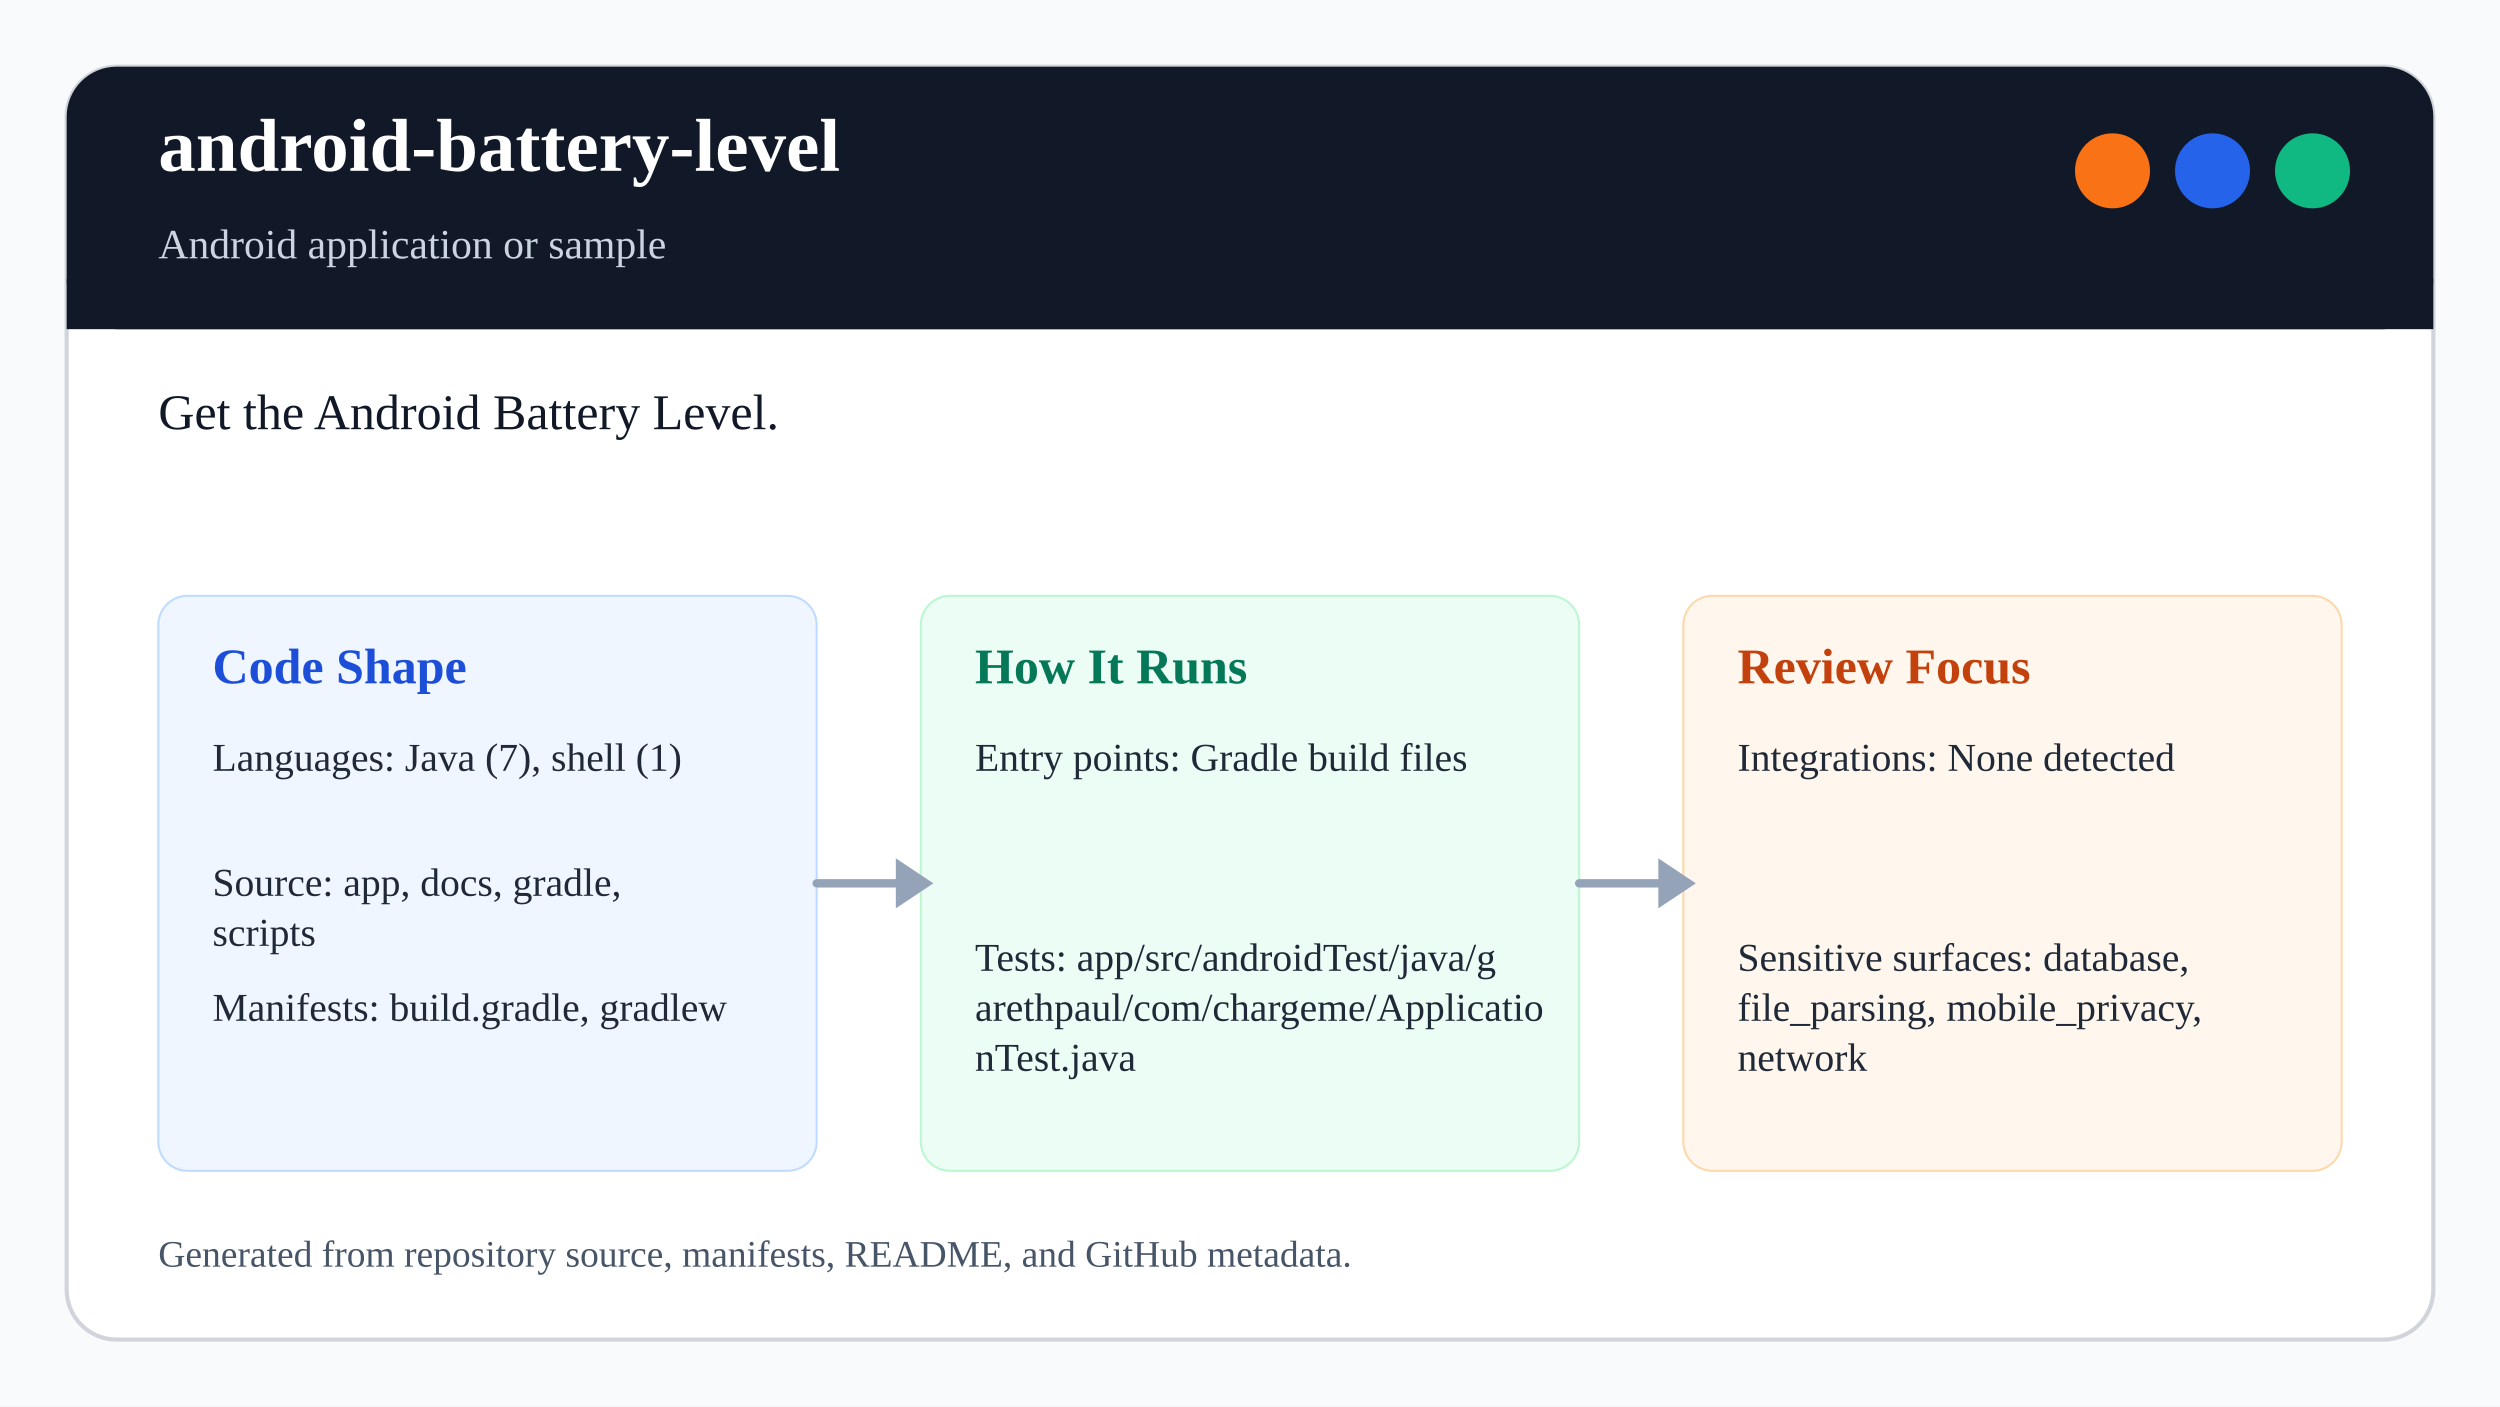
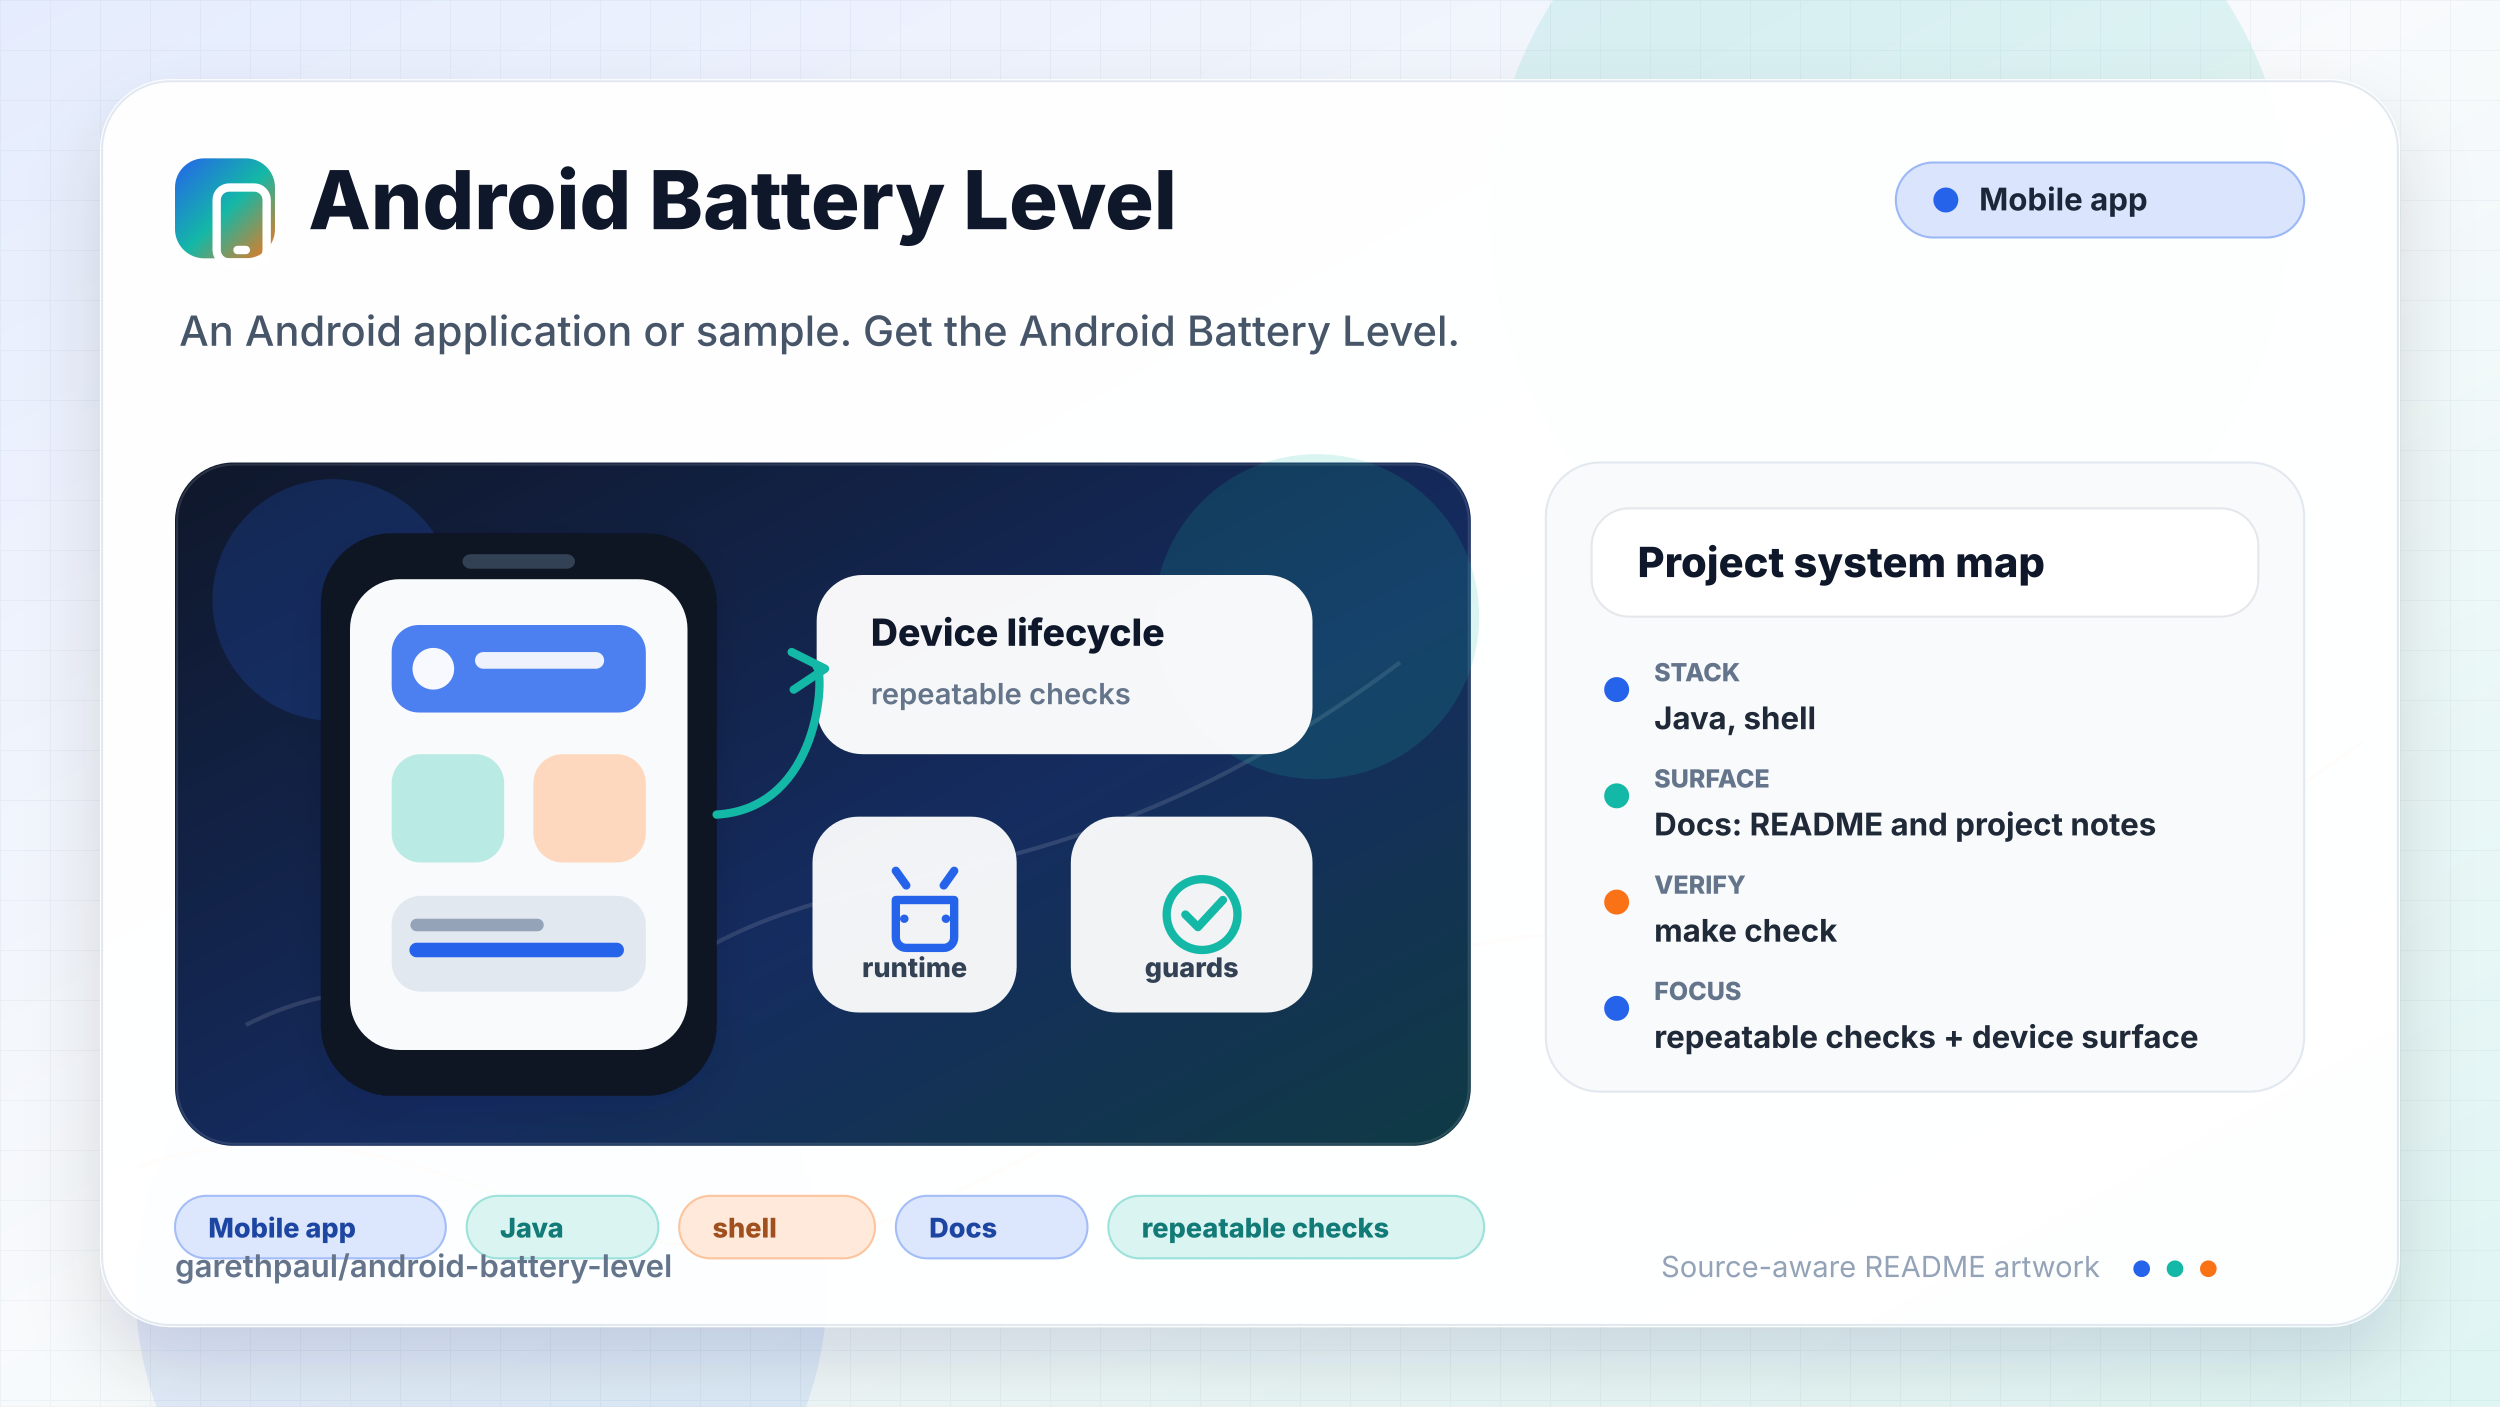
- <svg xmlns="http://www.w3.org/2000/svg" width="1200" height="675" viewBox="0 0 1200 675" role="img" aria-labelledby="title desc">
-   <rect width="1200" height="675" fill="#f8fafc" />
-   <rect x="32" y="32" width="1136" height="611" rx="24" fill="#ffffff" stroke="#d1d5db" stroke-width="2" />
-   <rect x="32" y="32" width="1136" height="126" rx="24" fill="#111827" />
-   <path d="M32 134h1136v24H32z" fill="#111827" />
-   <circle cx="1062" cy="82" r="18" fill="#2563eb" />
-   <circle cx="1110" cy="82" r="18" fill="#10b981" />
-   <circle cx="1014" cy="82" r="18" fill="#f97316" />
-   <text x="76" y="82" font-size="36" fill="#ffffff" font-weight="700">android-battery-level</text>
-   <text x="76" y="124" font-size="20" fill="#cbd5e1">Android application or sample</text>
-   <text x="76" y="206" font-size="24" fill="#111827">Get the Android Battery Level.</text>
-   <rect x="76" y="286" width="316" height="276" rx="14" fill="#eff6ff" stroke="#bfdbfe" />
-   <text x="102" y="328" font-size="24" font-weight="700" fill="#1d4ed8">Code Shape</text>
-   <text x="102" y="370" font-size="19" fill="#1f2937">Languages: Java (7), shell (1)</text>
-   <text x="102" y="430" font-size="19" fill="#1f2937">Source: app, docs, gradle,</text>
-   <text x="102" y="454" font-size="19" fill="#1f2937">scripts</text>
-   <text x="102" y="490" font-size="19" fill="#1f2937">Manifests: build.gradle, gradlew</text>
-   <rect x="442" y="286" width="316" height="276" rx="14" fill="#ecfdf5" stroke="#bbf7d0" />
-   <text x="468" y="328" font-size="24" font-weight="700" fill="#047857">How It Runs</text>
-   <text x="468" y="370" font-size="19" fill="#1f2937">Entry points: Gradle build files</text>
-   <text x="468" y="466" font-size="19" fill="#1f2937">Tests: app/src/androidTest/java/g</text>
-   <text x="468" y="490" font-size="19" fill="#1f2937">arethpaul/com/chargeme/Applicatio</text>
-   <text x="468" y="514" font-size="19" fill="#1f2937">nTest.java</text>
-   <rect x="808" y="286" width="316" height="276" rx="14" fill="#fff7ed" stroke="#fed7aa" />
-   <text x="834" y="328" font-size="24" font-weight="700" fill="#c2410c">Review Focus</text>
-   <text x="834" y="370" font-size="19" fill="#1f2937">Integrations: None detected</text>
-   <text x="834" y="466" font-size="19" fill="#1f2937">Sensitive surfaces: database,</text>
-   <text x="834" y="490" font-size="19" fill="#1f2937">file_parsing, mobile_privacy,</text>
-   <text x="834" y="514" font-size="19" fill="#1f2937">network</text>
-   <path d="M392 424h50" stroke="#94a3b8" stroke-width="4" stroke-linecap="round" />
-   <path d="M430 412l18 12-18 12z" fill="#94a3b8" />
-   <path d="M758 424h50" stroke="#94a3b8" stroke-width="4" stroke-linecap="round" />
-   <path d="M796 412l18 12-18 12z" fill="#94a3b8" />
-   <text x="76" y="608" font-size="18" fill="#475569">Generated from repository source, manifests, README, and GitHub metadata.</text>
+ <svg xmlns="http://www.w3.org/2000/svg" width="1200" height="675" viewBox="0 0 1200 675" role="img" aria-labelledby="p105s4bt-title p105s4bt-desc">
+   <defs>
+     <linearGradient id="p105s4bt-bg" x1="0" y1="0" x2="1" y2="1">
+       <stop offset="0%" stop-color="#e5ecfd" />
+       <stop offset="48%" stop-color="#f8fafc" />
+       <stop offset="100%" stop-color="#def5f3" />
+     </linearGradient>
+     <linearGradient id="p105s4bt-stage" x1="0" y1="0" x2="1" y2="1">
+       <stop offset="0%" stop-color="#0f172a" />
+       <stop offset="58%" stop-color="#152c60" />
+       <stop offset="100%" stop-color="#103a45" />
+     </linearGradient>
+     <linearGradient id="p105s4bt-accent" x1="0" y1="0" x2="1" y2="1">
+       <stop offset="0%" stop-color="#2563eb" />
+       <stop offset="52%" stop-color="#14b8a6" />
+       <stop offset="100%" stop-color="#f97316" />
+     </linearGradient>
+     <linearGradient id="p105s4bt-soft" x1="0" y1="0" x2="1" y2="1">
+       <stop offset="0%" stop-color="#cbdafa" />
+       <stop offset="100%" stop-color="#fee0cc" />
+     </linearGradient>
+     <filter id="p105s4bt-shadow" x="-20%" y="-20%" width="140%" height="150%">
+       <feDropShadow dx="0" dy="18" stdDeviation="18" flood-color="#0f172a" flood-opacity="0.14" />
+     </filter>
+     <filter id="p105s4bt-miniShadow" x="-20%" y="-20%" width="140%" height="150%">
+       <feDropShadow dx="0" dy="8" stdDeviation="10" flood-color="#0f172a" flood-opacity="0.12" />
+     </filter>
+     <pattern id="p105s4bt-grid" width="24" height="24" patternUnits="userSpaceOnUse">
+       <path d="M24 0H0v24" fill="none" stroke="#94a3b8" stroke-opacity="0.16" stroke-width="1" />
+     </pattern>
+     <style>
+       .label { font: 700 13px ui-sans-serif, system-ui, -apple-system, BlinkMacSystemFont, "Segoe UI", sans-serif; letter-spacing: 0; text-transform: uppercase; }
+       .body { font-family: ui-sans-serif, system-ui, -apple-system, BlinkMacSystemFont, "Segoe UI", sans-serif; letter-spacing: 0; }
+     </style>
+   </defs>
+   <rect width="1200" height="675" fill="url(#p105s4bt-bg)" />
+   <rect width="1200" height="675" fill="url(#p105s4bt-grid)" opacity="0.65" />
+   <circle cx="231" cy="618" r="166" fill="#2563eb" opacity="0.10" />
+   <circle cx="907" cy="104" r="192" fill="#14b8a6" opacity="0.12" />
+   <path d="M66 560 C214 512 278 642 430 584 C576 528 676 408 838 462 C966 504 1034 426 1134 356" fill="none" stroke="#f97316" stroke-width="2" stroke-opacity="0.18" />
+   <rect x="48" y="38" width="1104" height="599" rx="34" fill="#ffffff" opacity="0.94" filter="url(#p105s4bt-shadow)" />
+   <rect x="49" y="39" width="1102" height="597" rx="33" fill="none" stroke="#e2e8f0" stroke-width="1" />
+   <g class="body">
+     <rect x="84" y="76" width="48" height="48" rx="14" fill="url(#p105s4bt-accent)" />
+     <rect x="104" y="90" width="24" height="36" rx="6" stroke="#ffffff" stroke-width="4" stroke-linecap="round" stroke-linejoin="round" fill="none" />
+     <path d="M16 30h4" transform="translate(98 90)" stroke="#ffffff" stroke-width="4" stroke-linecap="round" stroke-linejoin="round" fill="none" />
+     <text x="148" y="110" fill="#0f172a" font-size="39" font-weight="800">Android Battery Level</text>
+     <rect x="910" y="78" width="196" height="36" rx="18" fill="#dae4fc" stroke="#9bb7f6" />
+     <circle cx="934" cy="96" r="6" fill="#2563eb" />
+     <text x="950" y="101" fill="#1c2639" font-size="15" font-weight="700">Mobile app</text>
+     <text x="86" y="166" fill="#475569" font-size="20" font-weight="500">An Android application or sample. Get the Android Battery Level.</text>
+   </g>
+   <g transform="translate(84 222)">
+     <rect x="0" y="0" width="622" height="328" rx="28" fill="url(#p105s4bt-stage)" />
+     <rect x="1" y="1" width="620" height="326" rx="27" fill="none" stroke="#ffffff" stroke-opacity="0.12" />
+     <path d="M34 270 C116 228 166 286 250 236 C338 184 430 214 588 96" fill="none" stroke="#ffffff" stroke-opacity="0.12" stroke-width="2" />
+     <circle cx="76" cy="66" r="58" fill="#2563eb" opacity="0.20" />
+     <circle cx="548" cy="74" r="78" fill="#14b8a6" opacity="0.16" />
+     <g class="body">
+       <rect x="70" y="34" width="190" height="270" rx="34" fill="#0b1220" filter="url(#p105s4bt-miniShadow)" />
+       <rect x="84" y="56" width="162" height="226" rx="24" fill="#f8fafc" />
+       <rect x="138" y="44" width="54" height="7" rx="4" fill="#334155" />
+       <rect x="104" y="78" width="122" height="42" rx="13" fill="#4c7fef" />
+       <circle cx="124" cy="99" r="10" fill="#ffffff" opacity="0.95" />
+       <rect x="144" y="91" width="62" height="8" rx="4" fill="#ffffff" opacity="0.9" />
+       <rect x="104" y="140" width="54" height="52" rx="14" fill="#b9eae4" />
+       <rect x="172" y="140" width="54" height="52" rx="14" fill="#fdd8be" />
+       <rect x="104" y="208" width="122" height="46" rx="14" fill="#e2e8f0" />
+       <path d="M116 234h96" stroke="#2563eb" stroke-width="7" stroke-linecap="round" />
+       <path d="M116 222h58" stroke="#94a3b8" stroke-width="6" stroke-linecap="round" />
+       <rect x="308" y="54" width="238" height="86" rx="22" fill="#ffffff" opacity="0.96" />
+       <text x="334" y="88" fill="#0f172a" font-size="18" font-weight="800">Device lifecycle</text>
+       <text x="334" y="116" fill="#64748b" font-size="14" font-weight="600">repeatable checks</text>
+       <path d="M260 169 C310 166 312 101 308 98" fill="none" stroke="#14b8a6" stroke-width="4" stroke-linecap="round" />
+       <path d="M296 91 l16 8 -15 10" fill="none" stroke="#14b8a6" stroke-width="4" stroke-linecap="round" stroke-linejoin="round" />
+       <rect x="306" y="170" width="98" height="94" rx="22" fill="#ffffff" opacity="0.94" />
+       <rect x="430" y="170" width="116" height="94" rx="22" fill="#ffffff" opacity="0.94" />
+       <path d="M8 16h28v18a5 5 0 0 1-5 5H13a5 5 0 0 1-5-5V16z" transform="translate(338 194)" stroke="#2563eb" stroke-width="4" stroke-linecap="round" stroke-linejoin="round" fill="none" />
+       <path d="M13 9 8 2 M31 9l5-7 M12 25h.1 M32 25h.1" transform="translate(338 194)" stroke="#2563eb" stroke-width="4" stroke-linecap="round" stroke-linejoin="round" fill="none" />
+       <circle cx="493" cy="217" r="17" stroke="#14b8a6" stroke-width="4" stroke-linecap="round" stroke-linejoin="round" fill="none" />
+       <path d="M13 21l6 6 12-13" transform="translate(472 196)" stroke="#14b8a6" stroke-width="4" stroke-linecap="round" stroke-linejoin="round" fill="none" />
+       <text x="355" y="247" fill="#334155" font-size="13" text-anchor="middle" font-weight="800">runtime</text>
+       <text x="488" y="247" fill="#334155" font-size="13" text-anchor="middle" font-weight="800">guards</text>
+     </g>
+   </g>
+   <g class="body" transform="translate(742 222)">
+     <rect x="0" y="0" width="364" height="302" rx="26" fill="#f8fafc" stroke="#e2e8f0" />
+     <rect x="22" y="22" width="320" height="52" rx="18" fill="#ffffff" stroke="#e5e7eb" />
+     <text x="44" y="55" fill="#0f172a" font-size="20" font-weight="800">Project system map</text>
+     <g transform="translate(24 94)">
+       <circle cx="10" cy="15" r="6" fill="#2563eb" />
+       <text x="28" y="11" fill="#64748b" font-size="12" font-weight="800">STACK</text>
+       <text x="28" y="34" fill="#1f2937" font-size="15" font-weight="650">Java, shell</text>
+     </g>
+     <g transform="translate(24 145)">
+       <circle cx="10" cy="15" r="6" fill="#14b8a6" />
+       <text x="28" y="11" fill="#64748b" font-size="12" font-weight="800">SURFACE</text>
+       <text x="28" y="34" fill="#1f2937" font-size="15" font-weight="650">Docs: README and project notes</text>
+     </g>
+     <g transform="translate(24 196)">
+       <circle cx="10" cy="15" r="6" fill="#f97316" />
+       <text x="28" y="11" fill="#64748b" font-size="12" font-weight="800">VERIFY</text>
+       <text x="28" y="34" fill="#1f2937" font-size="15" font-weight="650">make check</text>
+     </g>
+     <g transform="translate(24 247)">
+       <circle cx="10" cy="15" r="6" fill="#2563eb" />
+       <text x="28" y="11" fill="#64748b" font-size="12" font-weight="800">FOCUS</text>
+       <text x="28" y="34" fill="#1f2937" font-size="15" font-weight="650">repeatable checks + device surface</text>
+     </g>
+   </g>
+   <g class="body">
+     <rect x="84" y="574" width="130" height="30" rx="15" fill="#dce6fc" stroke="#a3bdf7" />
+     <text x="100" y="594" fill="#1d46a2" font-size="13" font-weight="800">Mobile app</text>
+     <rect x="224" y="574" width="92" height="30" rx="15" fill="#d9f4f1" stroke="#9ce1da" />
+     <text x="240" y="594" fill="#127b77" font-size="13" font-weight="800">Java</text>
+     <rect x="326" y="574" width="94" height="30" rx="15" fill="#fee9da" stroke="#fcc49d" />
+     <text x="342" y="594" fill="#a0501e" font-size="13" font-weight="800">shell</text>
+     <rect x="430" y="574" width="92" height="30" rx="15" fill="#dce6fc" stroke="#a3bdf7" />
+     <text x="446" y="594" fill="#1d46a2" font-size="13" font-weight="800">Docs</text>
+     <rect x="532" y="574" width="180.4" height="30" rx="15" fill="#d9f4f1" stroke="#9ce1da" />
+     <text x="548" y="594" fill="#127b77" font-size="13" font-weight="800">repeatable checks</text>
+   </g>
+   <g class="body">
+     <text x="84" y="613" fill="#64748b" font-size="15" font-weight="600">garethpaul/android-battery-level</text>
+     <text x="1008" y="613" fill="#94a3b8" font-size="14" text-anchor="end">Source-aware README artwork</text>
+     <circle cx="1028" cy="609" r="4" fill="#2563eb" />
+     <circle cx="1044" cy="609" r="4" fill="#14b8a6" />
+     <circle cx="1060" cy="609" r="4" fill="#f97316" />
+   </g>
</svg>
